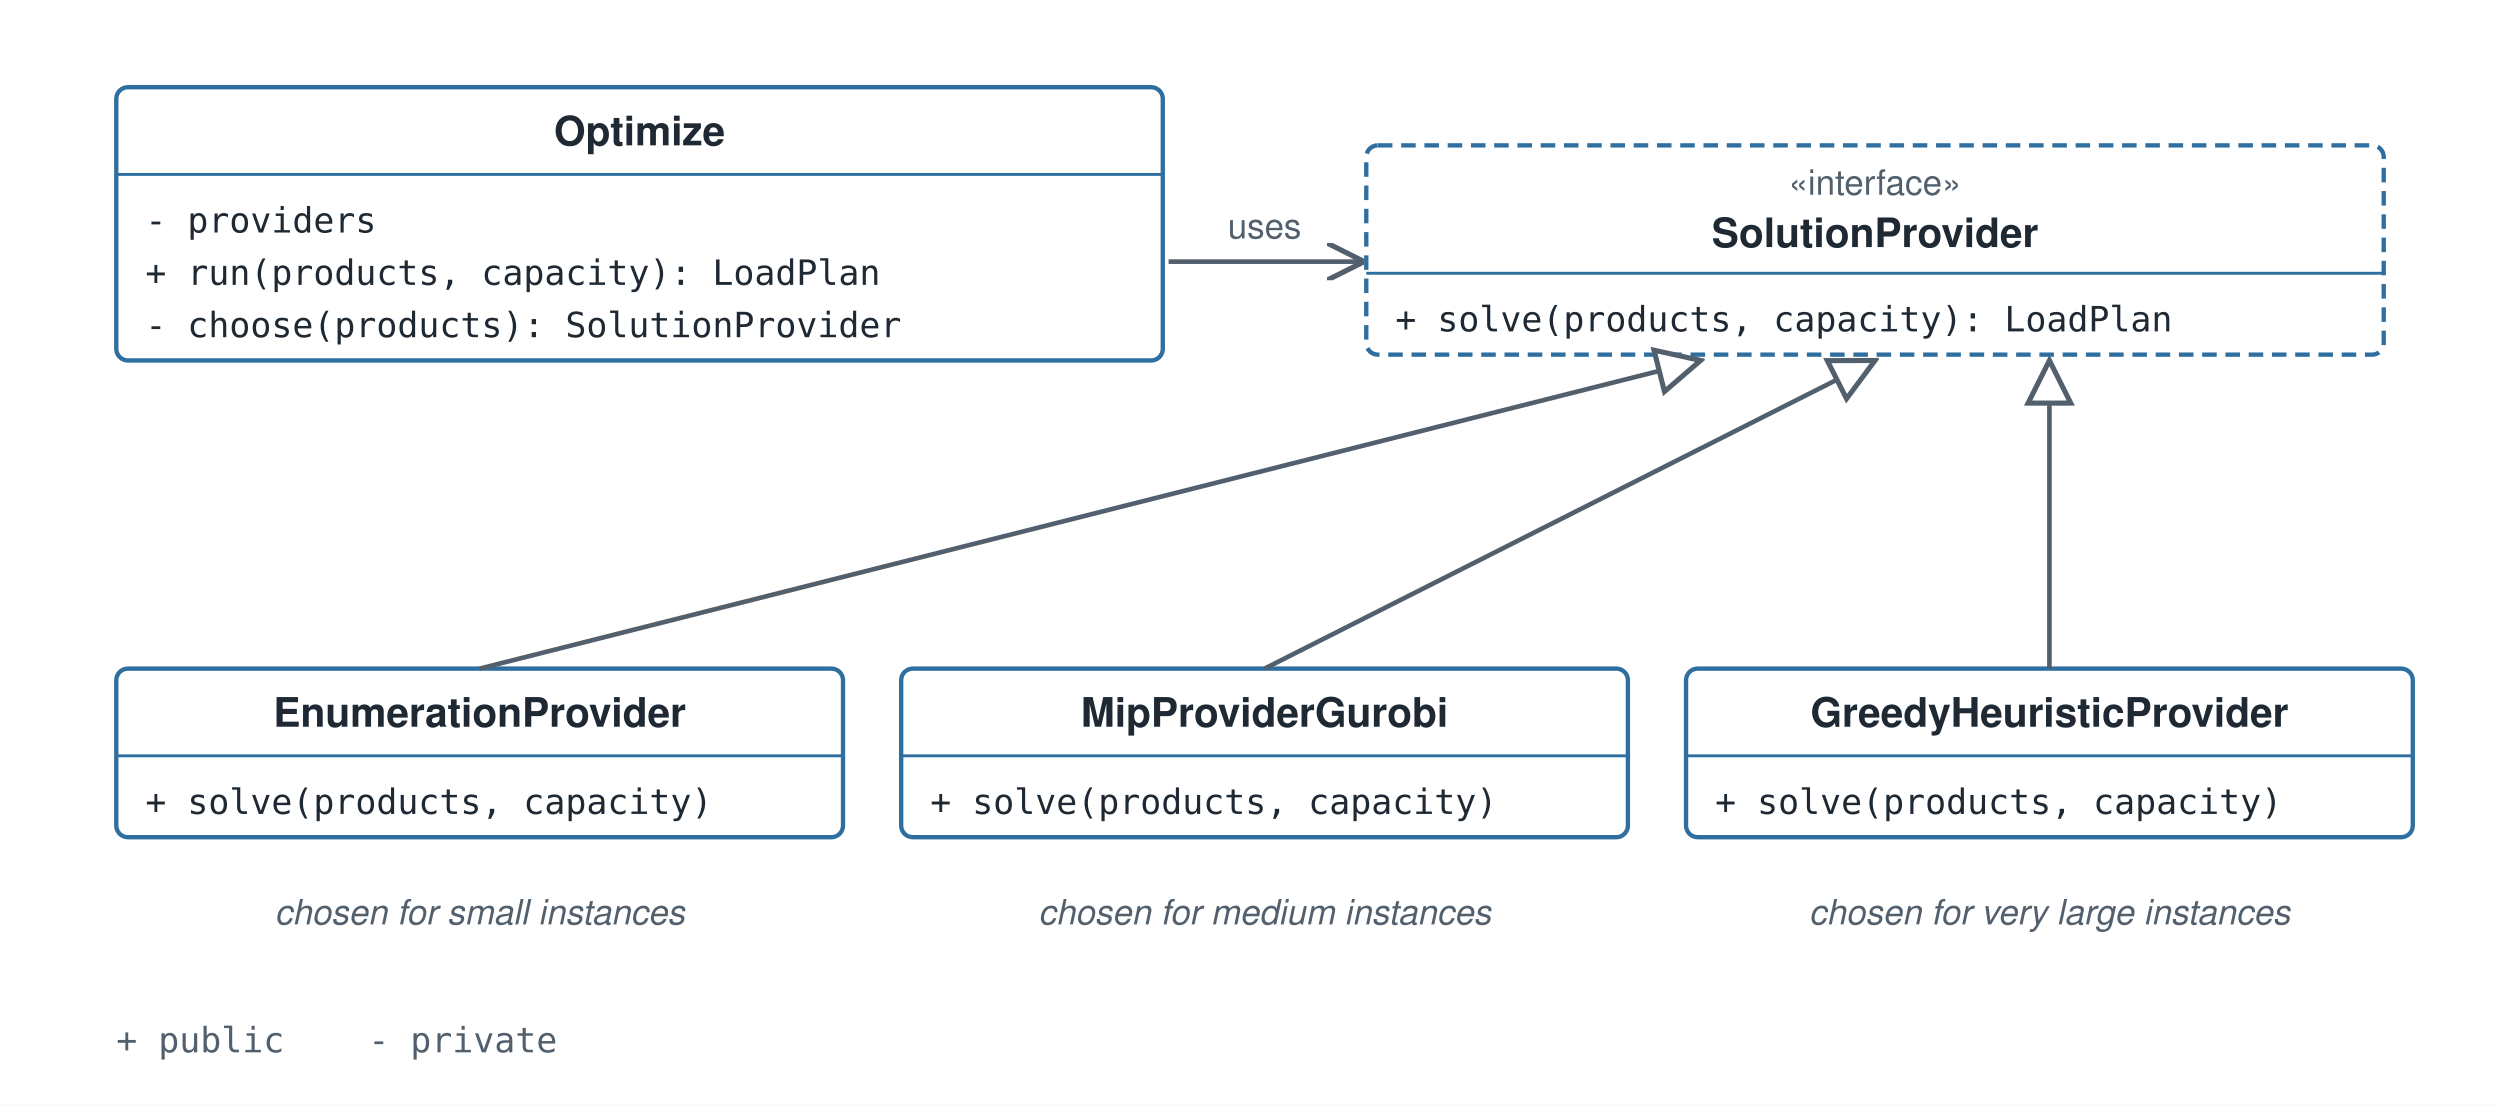
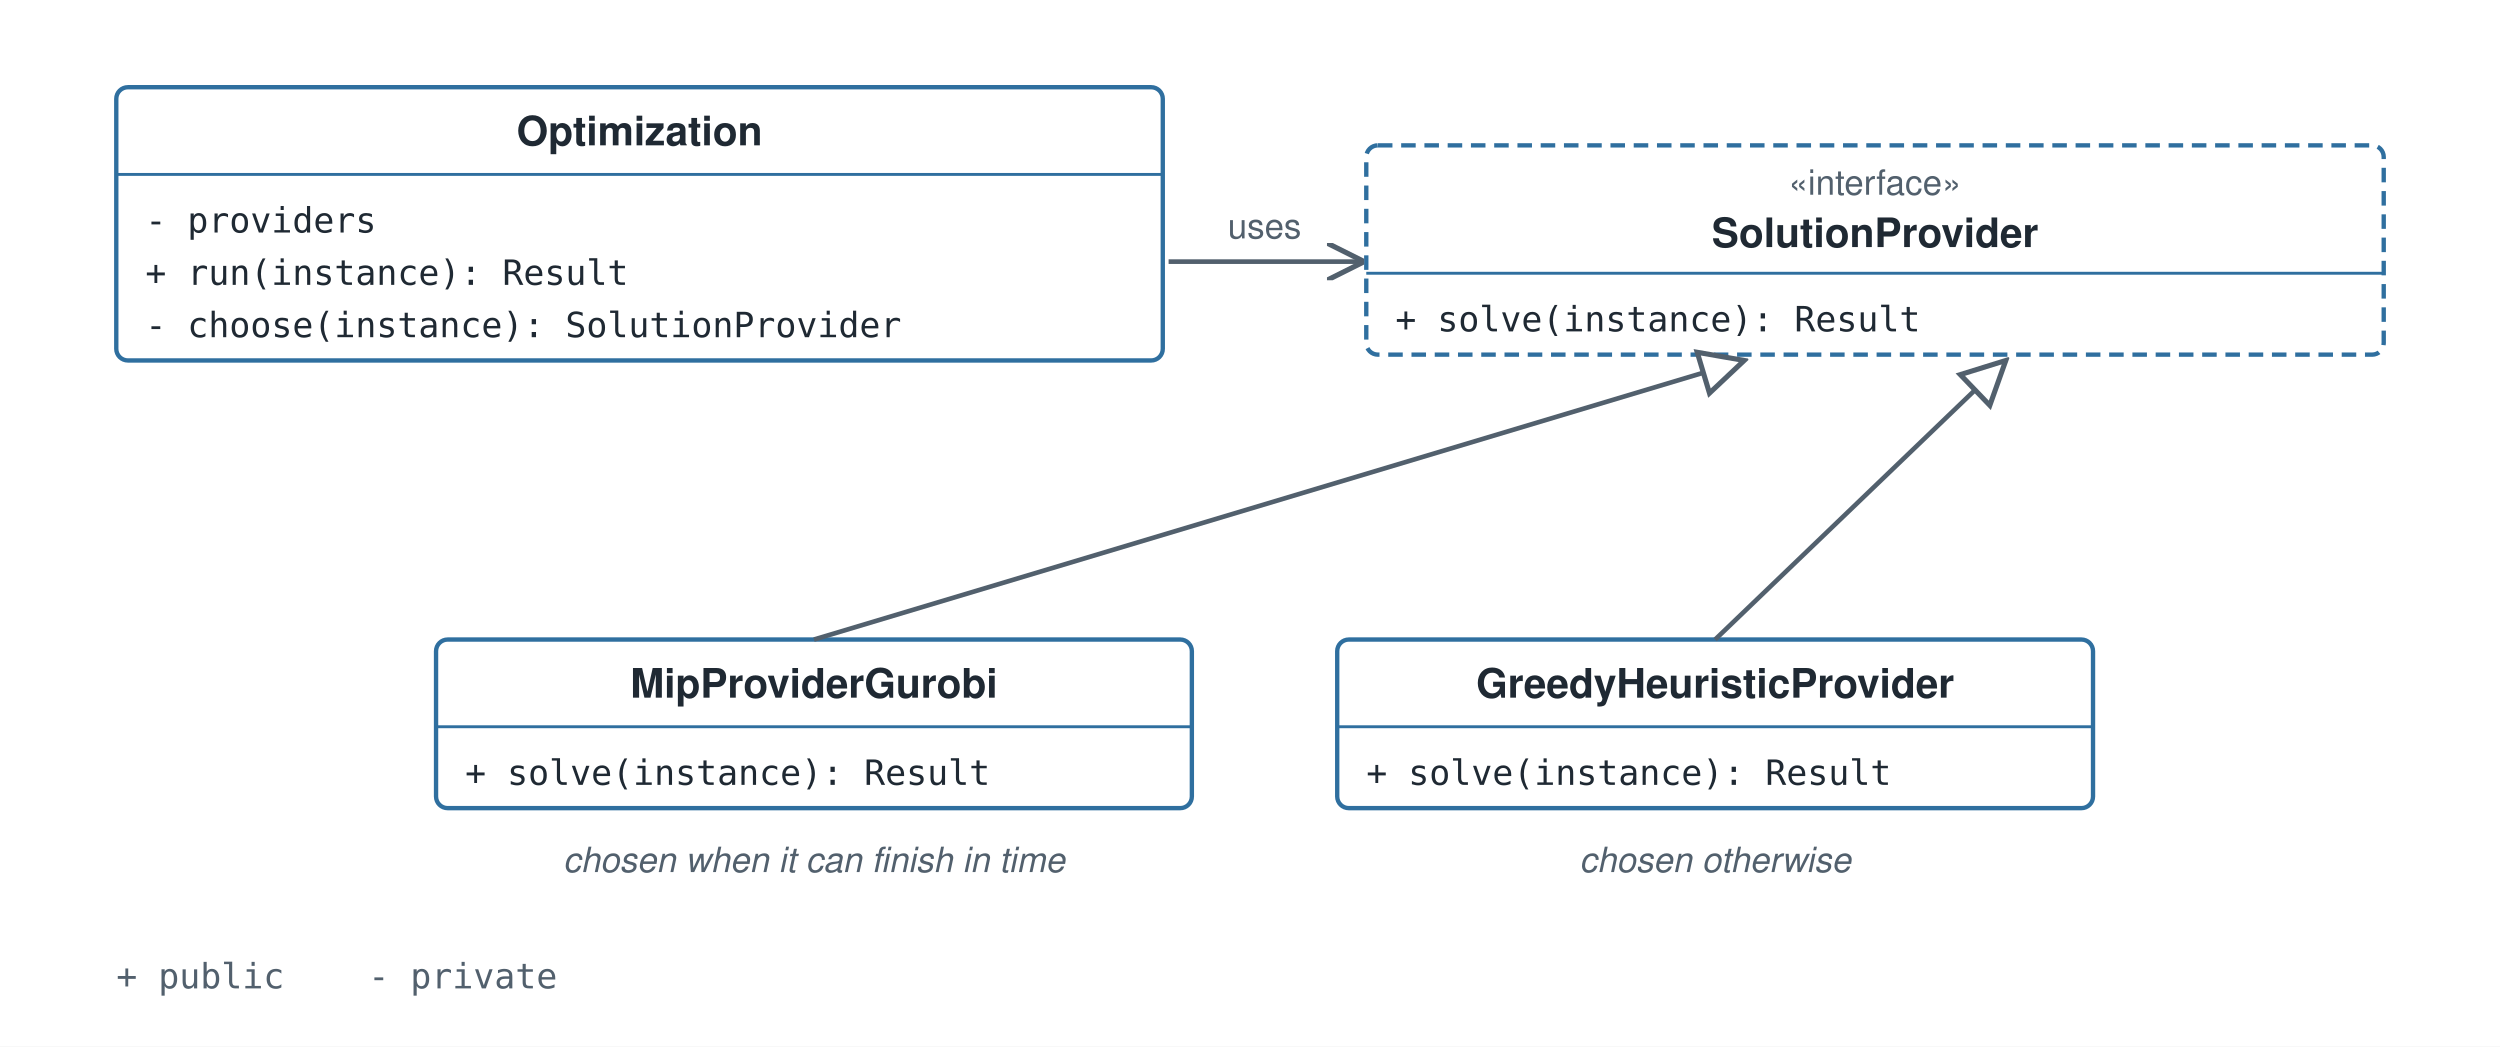
- <svg xmlns="http://www.w3.org/2000/svg" viewBox="0 0 860 380" width="860" height="380" font-family="Helvetica, Arial, sans-serif">
+ <svg xmlns="http://www.w3.org/2000/svg" viewBox="0 0 860 360" width="860" height="360" font-family="Helvetica, Arial, sans-serif">
  <defs>
    <marker id="arrow" viewBox="0 0 10 10" refX="9" refY="5" markerWidth="7" markerHeight="7" orient="auto-start-reverse">
      <path d="M0,0 L10,5 L0,10 z" fill="#52606d" />
+     </marker>
+     <marker id="arrow-o" viewBox="0 0 10 10" refX="9" refY="5" markerWidth="7" markerHeight="7" orient="auto-start-reverse">
+       <path d="M0,0 L10,5 L0,10 z" fill="#c2410c" />
    </marker>
    <marker id="open" viewBox="0 0 10 10" refX="9" refY="5" markerWidth="8" markerHeight="8" orient="auto">
      <path d="M0,0 L10,5 L0,10" fill="none" stroke="#52606d" stroke-width="1.4" />
    </marker>
    <marker id="hollow" viewBox="0 0 12 12" refX="11" refY="6" markerWidth="11" markerHeight="11" orient="auto">
      <path d="M1,1 L11,6 L1,11 z" fill="#ffffff" stroke="#52606d" stroke-width="1.2" />
    </marker>
  </defs>
-   <rect width="860" height="380" fill="#ffffff" />
+   <rect width="860" height="360" fill="#ffffff" />
  <rect x="40" y="30" width="360" height="94" rx="4" fill="#ffffff" stroke="#2f6f9f" stroke-width="1.5" />
-   <text x="220.0" y="50" text-anchor="middle" font-size="14" fill="#1f2933" font-weight="bold" xml:space="preserve">Optimize</text>
+   <text x="220.0" y="50" text-anchor="middle" font-size="14" fill="#1f2933" font-weight="bold" xml:space="preserve">Optimization</text>
  <line x1="40" y1="60" x2="400" y2="60" stroke="#2f6f9f" stroke-width="1" />
  <text x="50" y="80" text-anchor="start" font-size="12" fill="#1f2933" font-weight="normal" font-family="Consolas, Menlo, monospace" xml:space="preserve">- providers</text>
-   <text x="50" y="98" text-anchor="start" font-size="12" fill="#1f2933" font-weight="normal" font-family="Consolas, Menlo, monospace" xml:space="preserve">+ run(products, capacity): LoadPlan</text>
-   <text x="50" y="116" text-anchor="start" font-size="12" fill="#1f2933" font-weight="normal" font-family="Consolas, Menlo, monospace" xml:space="preserve">- choose(products): SolutionProvider</text>
+   <text x="50" y="98" text-anchor="start" font-size="12" fill="#1f2933" font-weight="normal" font-family="Consolas, Menlo, monospace" xml:space="preserve">+ run(instance): Result</text>
+   <text x="50" y="116" text-anchor="start" font-size="12" fill="#1f2933" font-weight="normal" font-family="Consolas, Menlo, monospace" xml:space="preserve">- choose(instance): SolutionProvider</text>
  <rect x="470" y="50" width="350" height="72" rx="4" fill="#ffffff" stroke="#2f6f9f" stroke-width="1.5" stroke-dasharray="5 3" />
  <text x="645.0" y="67" text-anchor="middle" font-size="12" fill="#52606d" font-weight="normal" xml:space="preserve">«interface»</text>
  <text x="645.0" y="85" text-anchor="middle" font-size="14" fill="#1f2933" font-weight="bold" xml:space="preserve">SolutionProvider</text>
  <line x1="470" y1="94" x2="820" y2="94" stroke="#2f6f9f" stroke-width="1" />
-   <text x="480" y="114" text-anchor="start" font-size="12" fill="#1f2933" font-weight="normal" font-family="Consolas, Menlo, monospace" xml:space="preserve">+ solve(products, capacity): LoadPlan</text>
+   <text x="480" y="114" text-anchor="start" font-size="12" fill="#1f2933" font-weight="normal" font-family="Consolas, Menlo, monospace" xml:space="preserve">+ solve(instance): Result</text>
  <line x1="402" y1="90" x2="468" y2="90" stroke="#52606d" stroke-width="1.6" marker-end="url(#open)" />
  <text x="435" y="82" text-anchor="middle" font-size="12" fill="#52606d" font-weight="normal" xml:space="preserve">uses</text>
-   <rect x="40" y="230" width="250" height="58" rx="4" fill="#ffffff" stroke="#2f6f9f" stroke-width="1.5" />
-   <text x="165.0" y="250" text-anchor="middle" font-size="14" fill="#1f2933" font-weight="bold" xml:space="preserve">EnumerationProvider</text>
-   <line x1="40" y1="260" x2="290" y2="260" stroke="#2f6f9f" stroke-width="1" />
-   <text x="50" y="280" text-anchor="start" font-size="12" fill="#1f2933" font-weight="normal" font-family="Consolas, Menlo, monospace" xml:space="preserve">+ solve(products, capacity)</text>
-   <line x1="165.0" y1="230" x2="585" y2="124" stroke="#52606d" stroke-width="1.6" marker-end="url(#hollow)" />
-   <rect x="310" y="230" width="250" height="58" rx="4" fill="#ffffff" stroke="#2f6f9f" stroke-width="1.5" />
-   <text x="435.0" y="250" text-anchor="middle" font-size="14" fill="#1f2933" font-weight="bold" xml:space="preserve">MipProviderGurobi</text>
-   <line x1="310" y1="260" x2="560" y2="260" stroke="#2f6f9f" stroke-width="1" />
-   <text x="320" y="280" text-anchor="start" font-size="12" fill="#1f2933" font-weight="normal" font-family="Consolas, Menlo, monospace" xml:space="preserve">+ solve(products, capacity)</text>
-   <line x1="435.0" y1="230" x2="645" y2="124" stroke="#52606d" stroke-width="1.6" marker-end="url(#hollow)" />
-   <rect x="580" y="230" width="250" height="58" rx="4" fill="#ffffff" stroke="#2f6f9f" stroke-width="1.5" />
-   <text x="705.0" y="250" text-anchor="middle" font-size="14" fill="#1f2933" font-weight="bold" xml:space="preserve">GreedyHeuristicProvider</text>
-   <line x1="580" y1="260" x2="830" y2="260" stroke="#2f6f9f" stroke-width="1" />
-   <text x="590" y="280" text-anchor="start" font-size="12" fill="#1f2933" font-weight="normal" font-family="Consolas, Menlo, monospace" xml:space="preserve">+ solve(products, capacity)</text>
-   <line x1="705.0" y1="230" x2="705" y2="124" stroke="#52606d" stroke-width="1.6" marker-end="url(#hollow)" />
-   <text x="165" y="318" text-anchor="middle" font-size="12" fill="#52606d" font-weight="normal" font-style="italic" xml:space="preserve">chosen for small instances</text>
-   <text x="435" y="318" text-anchor="middle" font-size="12" fill="#52606d" font-weight="normal" font-style="italic" xml:space="preserve">chosen for medium instances</text>
-   <text x="705" y="318" text-anchor="middle" font-size="12" fill="#52606d" font-weight="normal" font-style="italic" xml:space="preserve">chosen for very large instances</text>
-   <text x="40" y="362" text-anchor="start" font-size="12" fill="#52606d" font-weight="normal" font-family="Consolas, Menlo, monospace" xml:space="preserve">+ public    - private</text>
+   <rect x="150" y="220" width="260" height="58" rx="4" fill="#ffffff" stroke="#2f6f9f" stroke-width="1.5" />
+   <text x="280.0" y="240" text-anchor="middle" font-size="14" fill="#1f2933" font-weight="bold" xml:space="preserve">MipProviderGurobi</text>
+   <line x1="150" y1="250" x2="410" y2="250" stroke="#2f6f9f" stroke-width="1" />
+   <text x="160" y="270" text-anchor="start" font-size="12" fill="#1f2933" font-weight="normal" font-family="Consolas, Menlo, monospace" xml:space="preserve">+ solve(instance): Result</text>
+   <line x1="280" y1="220" x2="600" y2="124" stroke="#52606d" stroke-width="1.6" marker-end="url(#hollow)" />
+   <text x="280" y="300" text-anchor="middle" font-size="12" fill="#52606d" font-weight="normal" font-style="italic" xml:space="preserve">chosen when it can finish in time</text>
+   <rect x="460" y="220" width="260" height="58" rx="4" fill="#ffffff" stroke="#2f6f9f" stroke-width="1.5" />
+   <text x="590.0" y="240" text-anchor="middle" font-size="14" fill="#1f2933" font-weight="bold" xml:space="preserve">GreedyHeuristicProvider</text>
+   <line x1="460" y1="250" x2="720" y2="250" stroke="#2f6f9f" stroke-width="1" />
+   <text x="470" y="270" text-anchor="start" font-size="12" fill="#1f2933" font-weight="normal" font-family="Consolas, Menlo, monospace" xml:space="preserve">+ solve(instance): Result</text>
+   <line x1="590" y1="220" x2="690" y2="124" stroke="#52606d" stroke-width="1.6" marker-end="url(#hollow)" />
+   <text x="590" y="300" text-anchor="middle" font-size="12" fill="#52606d" font-weight="normal" font-style="italic" xml:space="preserve">chosen otherwise</text>
+   <text x="40" y="340" text-anchor="start" font-size="12" fill="#52606d" font-weight="normal" font-family="Consolas, Menlo, monospace" xml:space="preserve">+ public    - private</text>
</svg>
